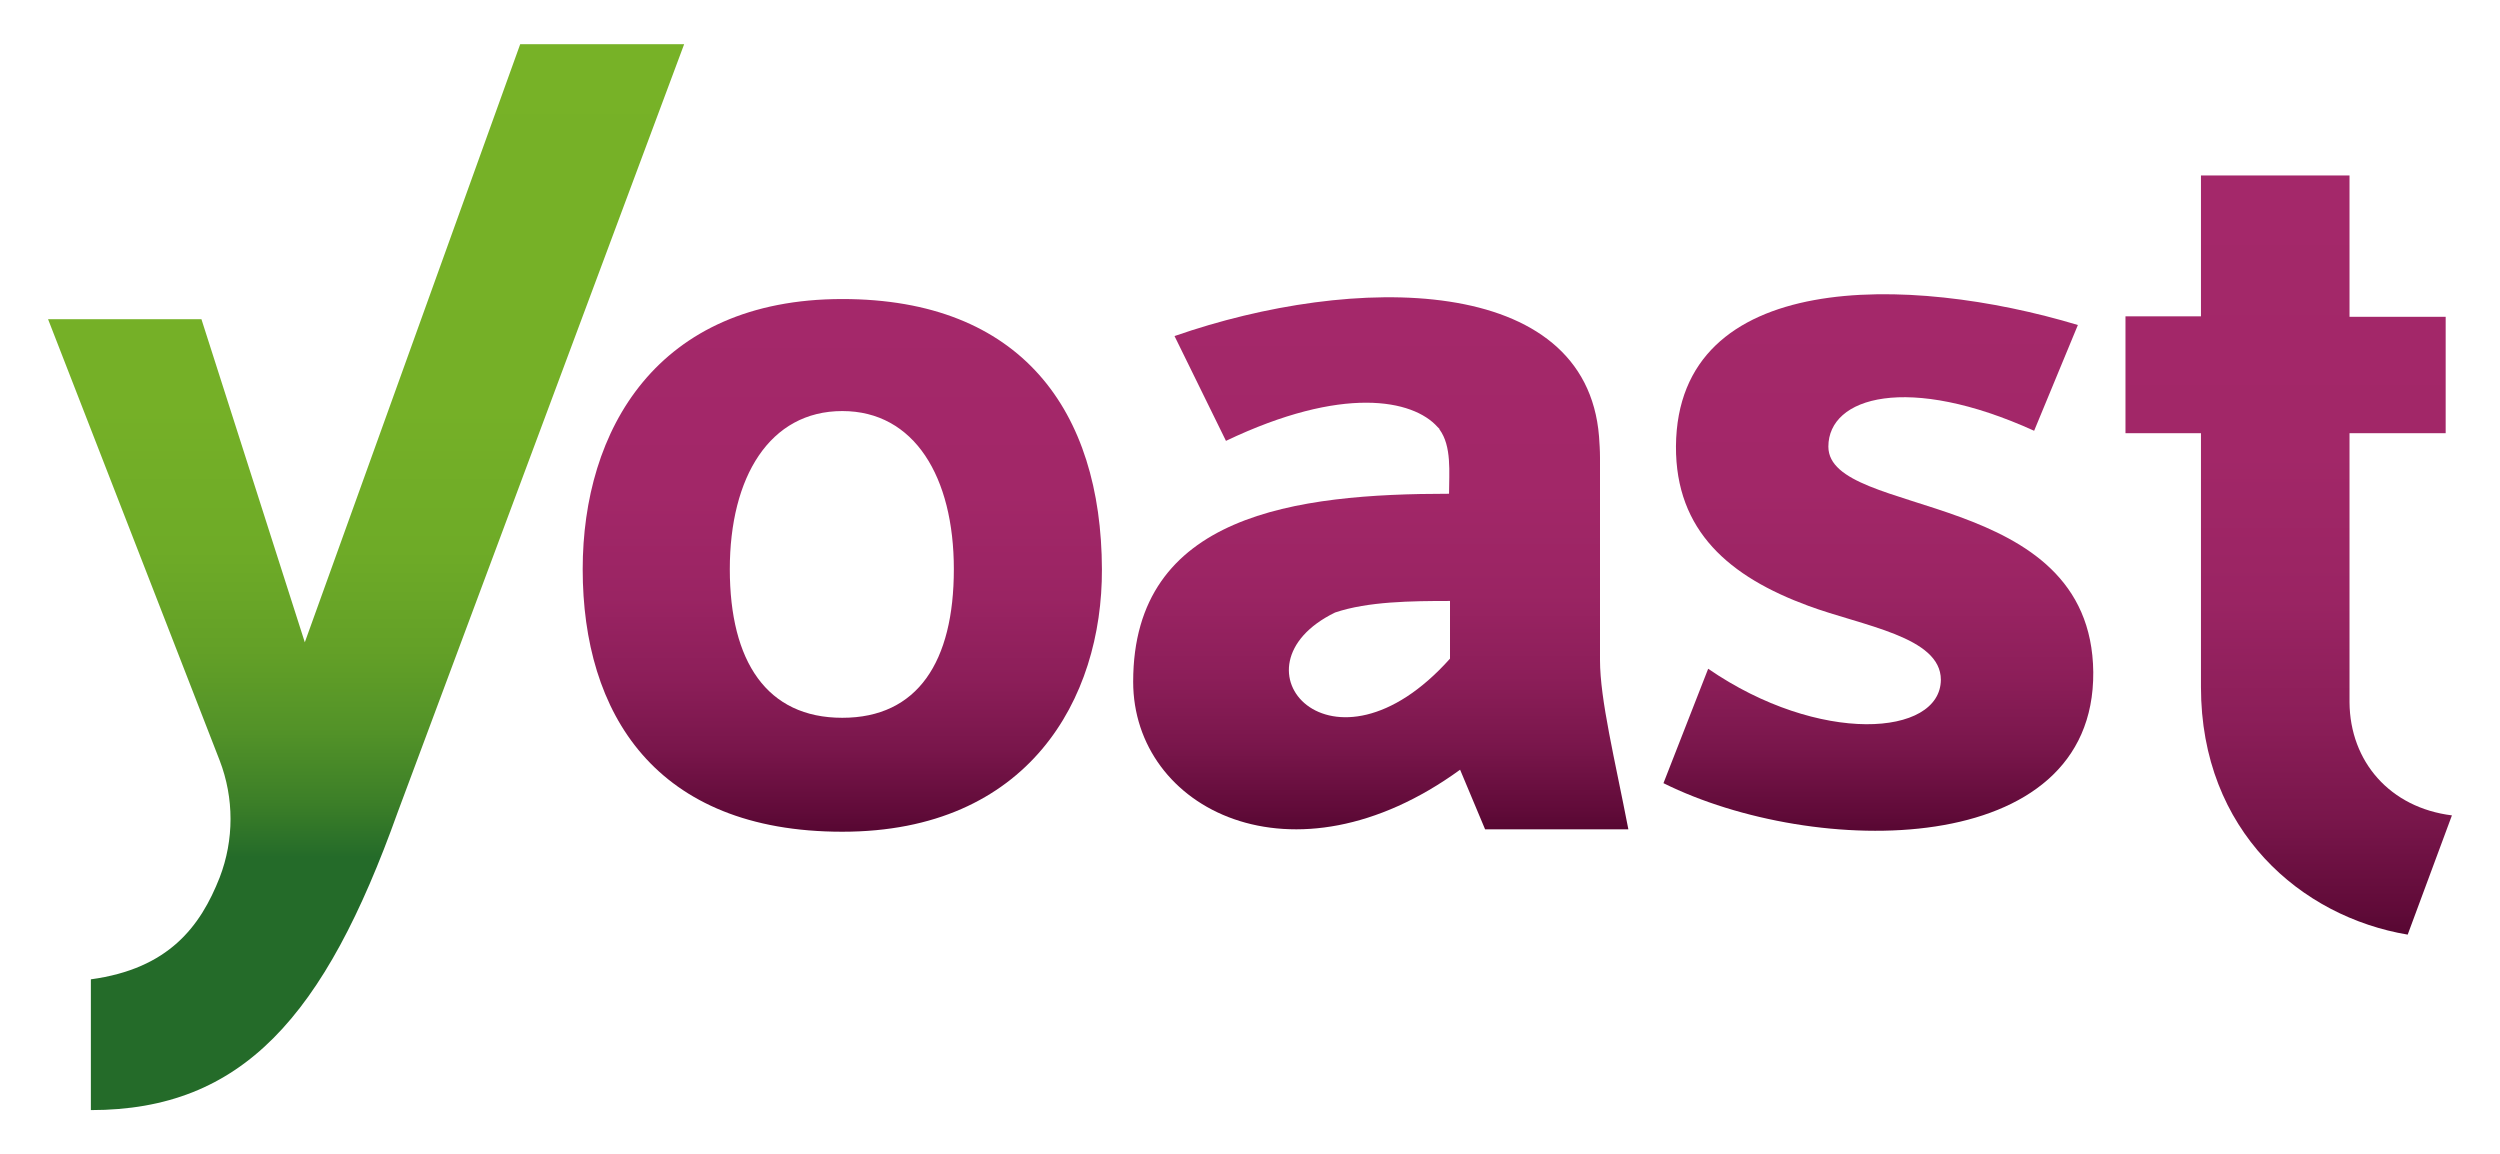
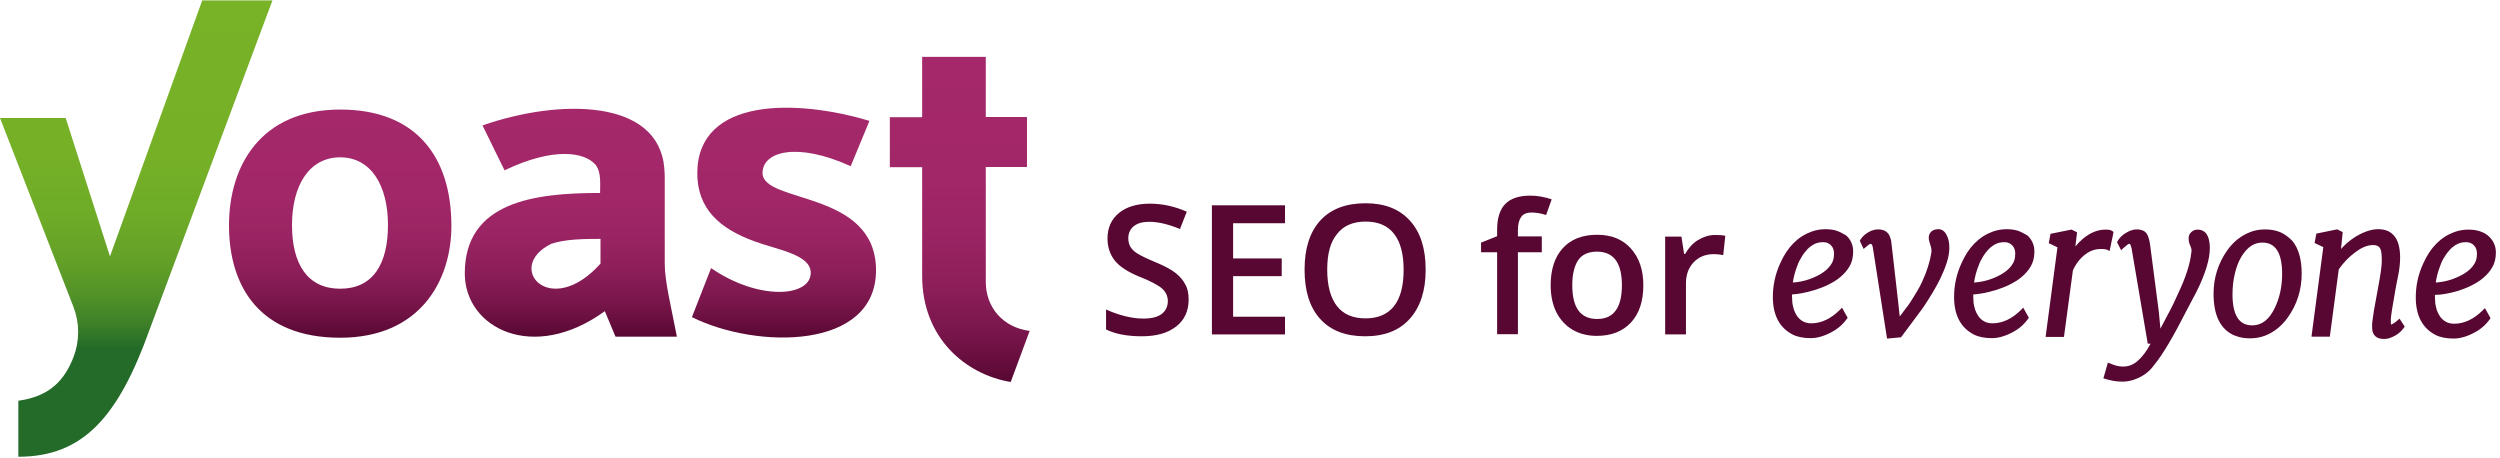
- <svg xmlns="http://www.w3.org/2000/svg" version="1.1" id="Yoast" x="0px" y="0px" viewBox="0 0 520 240" enable-background="new 0 0 520 240" xml:space="preserve">
-   <g>
-     <linearGradient id="SVGID_1_" gradientUnits="userSpaceOnUse" x1="476.05" y1="194.48" x2="476.05" y2="36.513">
+ <svg xmlns="http://www.w3.org/2000/svg" version="1.1" id="Laag_1" x="0px" y="0px" viewBox="0 0 1214 222" enable-background="new 0 0 1214 222" xml:space="preserve">
+   <g id="Yoast">
+     <g>
+       <linearGradient id="SVGID_1_" gradientUnits="userSpaceOnUse" x1="466.05" y1="72.85" x2="466.05" y2="230.75" gradientTransform="matrix(1 0 0 -1 0 258.3)">
+         <stop offset="0" style="stop-color:#570732" />
+         <stop offset="3.755289e-02" style="stop-color:#610B39" />
+         <stop offset="0.155" style="stop-color:#79164B" />
+         <stop offset="0.287" style="stop-color:#8C1E59" />
+         <stop offset="0.44" style="stop-color:#9A2463" />
+         <stop offset="0.633" style="stop-color:#A22768" />
+         <stop offset="1" style="stop-color:#A4286A" />
+       </linearGradient>
+       <path fill="url(#SVGID_1_)" d="M478.7,137.1v-56h20V56.8h-20V27.6h-30.9v29.3h-15.7v24.3h15.7V134c0,30,20.9,47.8,43,51.5    l9.2-24.8C487.1,159,478.8,149.4,478.7,137.1z" />
+       <linearGradient id="SVGID_2_" gradientUnits="userSpaceOnUse" x1="277.2" y1="94.849" x2="277.2" y2="205.519" gradientTransform="matrix(1 0 0 -1 0 258.3)">
+         <stop offset="0" style="stop-color:#570732" />
+         <stop offset="3.755289e-02" style="stop-color:#610B39" />
+         <stop offset="0.155" style="stop-color:#79164B" />
+         <stop offset="0.287" style="stop-color:#8C1E59" />
+         <stop offset="0.44" style="stop-color:#9A2463" />
+         <stop offset="0.633" style="stop-color:#A22768" />
+         <stop offset="1" style="stop-color:#A4286A" />
+       </linearGradient>
+       <path fill="url(#SVGID_2_)" d="M322.8,128.2V86.2c0-1.5-0.1-3-0.2-4.4c-2.7-34-51-33.9-88.3-20.9L245,82.7    c24.3-11.6,38.9-8.6,44-2.9c0.1,0.1,0.3,0.3,0.4,0.4c0,0,0,0,0,0.1c2.6,3.5,2,9,2,13.4c-31.8,0-65.7,4.2-65.7,39.1    c0,26.5,33.2,43.6,68,18.3l5.2,12.4h29.8C325.9,149,322.8,136.5,322.8,128.2z M291.6,128c-24.5,27.4-46.9,1.6-23.9-9.6    c6.8-2.3,15.9-2.4,23.9-2.4V128z" />
+       <linearGradient id="SVGID_3_" gradientUnits="userSpaceOnUse" x1="380.701" y1="94.317" x2="380.701" y2="206.04" gradientTransform="matrix(1 0 0 -1 0 258.3)">
+         <stop offset="0" style="stop-color:#570732" />
+         <stop offset="3.755289e-02" style="stop-color:#610B39" />
+         <stop offset="0.155" style="stop-color:#79164B" />
+         <stop offset="0.287" style="stop-color:#8C1E59" />
+         <stop offset="0.44" style="stop-color:#9A2463" />
+         <stop offset="0.633" style="stop-color:#A22768" />
+         <stop offset="1" style="stop-color:#A4286A" />
+       </linearGradient>
+       <path fill="url(#SVGID_3_)" d="M370.3,84c0-10.4,16.6-15.2,42.8-3.3l9.1-22c-35.2-10.6-83.3-11.6-83.6,25.2    c-0.1,17.7,11.2,27.2,27.5,33.2c11.3,4.2,27.6,6.4,27.6,15.4c-0.1,11.8-25.3,13.6-48.4-2.3l-9.3,23.8    c31.4,15.6,89.7,16.1,89.4-23.1C425,92.2,370.3,99,370.3,84z" />
+       <linearGradient id="SVGID_4_" gradientUnits="userSpaceOnUse" x1="66.15" y1="264.11" x2="66.15" y2="88.916" gradientTransform="matrix(1 0 0 -1 0 258.3)">
+         <stop offset="0" style="stop-color:#77B227" />
+         <stop offset="0.467" style="stop-color:#75B027" />
+         <stop offset="0.635" style="stop-color:#6EAB27" />
+         <stop offset="0.755" style="stop-color:#63A027" />
+         <stop offset="0.852" style="stop-color:#529228" />
+         <stop offset="0.934" style="stop-color:#3C7F28" />
+         <stop offset="1" style="stop-color:#246B29" />
+       </linearGradient>
+       <path fill="url(#SVGID_4_)" d="M98.2,0.2L53.4,124.5L31.9,57.3H0l35.7,91.8c3,7.8,3,16.5,0,24.3c-4,10.2-10.6,19-26.8,21.2v27.2    c31.5,0,48.6-19.4,63.8-61.9L132.3,0.2H98.2z" />
+     </g>
+     <linearGradient id="SVGID_5_" gradientUnits="userSpaceOnUse" x1="165.2" y1="94.35" x2="165.2" y2="205.15" gradientTransform="matrix(1 0 0 -1 0 258.3)">
      <stop offset="0" style="stop-color:#570732" />
      <stop offset="3.755289e-02" style="stop-color:#610B39" />
      <stop offset="0.155" style="stop-color:#79164B" />
      <stop offset="0.287" style="stop-color:#8C1E59" />
      <stop offset="0.44" style="stop-color:#9A2463" />
      <stop offset="0.633" style="stop-color:#A22768" />
      <stop offset="1" style="stop-color:#A4286A" />
    </linearGradient>
-     <path fill="url(#SVGID_1_)" d="M488.7,146.1v-56h20V65.9h-20V36.5h-30.9v29.3h-15.7v24.3h15.7v52.8c0,30,20.9,47.8,43,51.5   l9.2-24.8C497.1,168,488.8,158.4,488.7,146.1z" />
-     <linearGradient id="SVGID_2_" gradientUnits="userSpaceOnUse" x1="287.149" y1="172.553" x2="287.149" y2="61.835">
-       <stop offset="0" style="stop-color:#570732" />
-       <stop offset="3.755289e-02" style="stop-color:#610B39" />
-       <stop offset="0.155" style="stop-color:#79164B" />
-       <stop offset="0.287" style="stop-color:#8C1E59" />
-       <stop offset="0.44" style="stop-color:#9A2463" />
-       <stop offset="0.633" style="stop-color:#A22768" />
-       <stop offset="1" style="stop-color:#A4286A" />
-     </linearGradient>
-     <path fill="url(#SVGID_2_)" d="M332.8,137.3V95.2c0-1.5-0.1-3-0.2-4.4c-2.7-34-51-33.9-88.3-20.9L255,91.7   c24.3-11.6,38.9-8.6,44-2.9c0.1,0.1,0.3,0.3,0.4,0.4c0,0,0,0,0,0.1c2.6,3.5,2,9,2,13.4c-31.8,0-65.7,4.2-65.7,39.1   c0,26.5,33.2,43.6,68,18.3l5.2,12.4h29.8C335.9,158,332.8,145.5,332.8,137.3z M301.6,137c-24.5,27.4-46.9,1.6-23.9-9.6   c6.8-2.3,15.9-2.4,23.9-2.4V137z" />
-     <linearGradient id="SVGID_3_" gradientUnits="userSpaceOnUse" x1="390.54" y1="172.989" x2="390.54" y2="61.266">
-       <stop offset="0" style="stop-color:#570732" />
-       <stop offset="3.755289e-02" style="stop-color:#610B39" />
-       <stop offset="0.155" style="stop-color:#79164B" />
-       <stop offset="0.287" style="stop-color:#8C1E59" />
-       <stop offset="0.44" style="stop-color:#9A2463" />
-       <stop offset="0.633" style="stop-color:#A22768" />
-       <stop offset="1" style="stop-color:#A4286A" />
-     </linearGradient>
-     <path fill="url(#SVGID_3_)" d="M380.3,92.9c0-10.4,16.6-15.2,42.8-3.3l9.1-22c-35.2-10.6-83.3-11.6-83.6,25.2   c-0.1,17.7,11.2,27.2,27.5,33.2c11.3,4.2,27.6,6.4,27.6,15.4c-0.1,11.8-25.3,13.6-48.4-2.3l-9.3,23.8   c31.4,15.6,89.7,16.1,89.4-23.1C435,101.3,380.3,107.9,380.3,92.9z" />
-     <linearGradient id="SVGID_4_" gradientUnits="userSpaceOnUse" x1="76.149" y1="3.197" x2="76.149" y2="178.39">
-       <stop offset="0" style="stop-color:#77B227" />
-       <stop offset="0.467" style="stop-color:#75B027" />
-       <stop offset="0.635" style="stop-color:#6EAB27" />
-       <stop offset="0.755" style="stop-color:#63A027" />
-       <stop offset="0.852" style="stop-color:#529228" />
-       <stop offset="0.934" style="stop-color:#3C7F28" />
-       <stop offset="1" style="stop-color:#246B29" />
-     </linearGradient>
-     <path fill="url(#SVGID_4_)" d="M108.2,9.2L63.4,133.6L41.9,66.4H10l35.7,91.8c3,7.8,3,16.5,0,24.3c-4,10.2-10.6,19-26.8,21.2v27.2   c31.5,0,48.6-19.4,63.8-61.9L142.3,9.2H108.2z" />
+     <path fill="url(#SVGID_5_)" d="M165.2,53.2c-38.6,0-54,27.3-54,56.2c0,30,15.1,54.6,54,54.6c38.7,0,54.1-27.6,54-54.6   C219.1,76.5,202.4,53.2,165.2,53.2z M165.2,140.2c-15.7,0-23.4-11.7-23.4-30.9s8.3-32.9,23.4-32.9c15,0,23.2,13.7,23.2,32.9   S180.9,140.2,165.2,140.2z" />
+     <g>
+       <path fill="#570732" d="M577.2,145.4c0,5.6-2,10-6,13.1c-4,3.2-9.6,4.8-16.7,4.8c-7.1,0-12.9-1.1-17.4-3.3v-9.7    c2.9,1.3,5.9,2.4,9.1,3.2c3.2,0.8,6.2,1.2,9,1.2c4.1,0,7.1-0.8,9-2.3s2.9-3.6,2.9-6.2c0-2.3-0.9-4.3-2.7-6    c-1.8-1.6-5.4-3.6-11-5.8c-5.7-2.3-9.8-5-12.1-7.9c-2.3-3-3.5-6.5-3.5-10.7c0-5.2,1.9-9.4,5.6-12.4c3.7-3,8.7-4.5,15-4.5    c6,0,12,1.3,17.9,3.9l-3.3,8.4c-5.6-2.3-10.6-3.5-14.9-3.5c-3.3,0-5.8,0.7-7.6,2.2c-1.7,1.4-2.6,3.4-2.6,5.7c0,1.6,0.3,3,1,4.2    s1.8,2.3,3.4,3.3c1.6,1,4.4,2.4,8.5,4.1c4.6,1.9,8,3.7,10.1,5.4c2.1,1.7,3.7,3.5,4.7,5.6C576.7,140,577.2,142.5,577.2,145.4z" />
+       <path fill="#570732" d="M624,162.4h-35.5V99.7H624v8.7h-25.2v17.1h23.6v8.6h-23.6v19.7H624V162.4z" />
+       <path fill="#570732" d="M692.3,131c0,10.2-2.6,18.1-7.7,23.8c-5.1,5.7-12.3,8.5-21.7,8.5c-9.5,0-16.7-2.8-21.8-8.4    s-7.6-13.6-7.6-24s2.6-18.3,7.7-23.9c5.1-5.5,12.4-8.3,21.9-8.3c9.3,0,16.5,2.8,21.6,8.5C689.8,112.8,692.3,120.7,692.3,131z     M644.5,131c0,7.7,1.6,13.6,4.7,17.6c3.1,4,7.7,6,13.9,6c6.1,0,10.7-2,13.8-5.9s4.7-9.8,4.7-17.6c0-7.7-1.5-13.5-4.6-17.5    s-7.7-6-13.8-6c-6.2,0-10.8,2-13.9,6C646,117.5,644.5,123.3,644.5,131z" />
+       <path fill="#570732" d="M748.7,122.5h-11.6v39.8H727v-39.8h-7.8v-4.7l7.8-3.1v-3.1c0-5.6,1.3-9.8,3.9-12.5    c2.6-2.7,6.7-4.1,12.1-4.1c3.5,0,7,0.6,10.5,1.8l-2.7,7.6c-2.5-0.8-4.9-1.2-7.1-1.2c-2.3,0-4,0.7-5,2.1s-1.6,3.5-1.6,6.4v3.1h11.6    V122.5z" />
+       <path fill="#570732" d="M798,138.5c0,7.8-2,13.8-6,18.1c-4,4.3-9.5,6.5-16.6,6.5c-4.4,0-8.4-1-11.8-3c-3.4-2-6-4.9-7.9-8.6    c-1.8-3.7-2.7-8.1-2.7-13c0-7.7,2-13.7,5.9-18s9.5-6.5,16.7-6.5c6.9,0,12.3,2.2,16.3,6.6C796,125.2,798,131,798,138.5z     M763.5,138.5c0,11,4,16.4,12.1,16.4c8,0,12-5.5,12-16.4c0-10.8-4-16.3-12.1-16.3c-4.2,0-7.3,1.4-9.2,4.2    C764.4,129.4,763.5,133.4,763.5,138.5z" />
+       <path fill="#570732" d="M832.8,114.1c2,0,3.7,0.1,5,0.4l-1,9.4c-1.4-0.3-2.9-0.5-4.5-0.5c-4,0-7.3,1.3-9.8,3.9    c-2.5,2.6-3.8,6-3.8,10.3v24.8h-10.1v-47.5h7.9l1.3,8.4h0.5c1.6-2.8,3.6-5.1,6.2-6.7C827.2,115,829.9,114.1,832.8,114.1z" />
+       <g>
+         <path fill="#570732" d="M941.3,111.3c-1.5,0-2.7,0.4-3.5,1.2c-0.8,0.8-1.2,1.8-1.2,2.9c0,1,0.3,2.2,0.8,3.6     c0.4,1.1,0.6,2.3,0.5,3.5c-0.7,4.5-2.2,9.3-4.5,14.3c-1.2,2.7-3.4,6.3-6.3,10.8l-4.6,6.1l-0.7-6.6l-3.3-28.9     c-0.1-0.9-0.2-1.8-0.5-2.5c-0.7-2.8-2.8-4.3-5.9-4.3c-1.1,0-2.2,0.2-3.3,0.6c-2.5,1.1-4.3,2.6-5.4,4.4l-0.2,0.4l-0.1,0.1l0.1,0.2     l1.6,3.4l0.2,0.4l0.3-0.3l2.2-1.8c0.3-0.2,0.6-0.4,1-0.4s0.8,0.8,1,2.1l6.8,43.6v0.3h0.3l6.4-0.6h0.1l0.1-0.1l10.5-14.1     c3.5-5.2,6.4-10,8.5-14.3c1.2-2.6,2.3-5.1,3.1-7.6c0.8-2.5,1.3-5,1.3-7.4s-0.4-4.5-1.3-6.1C944.4,112.3,943,111.3,941.3,111.3z      M908.1,118.3c-0.1,0-0.1,0-0.2,0C908,118.3,908.1,118.3,908.1,118.3z" />
+         <path fill="#570732" d="M980.3,112.2c-1.6-0.6-3.6-0.9-5.9-0.9c-2.3,0-4.6,0.4-6.8,1.2c-6.6,2.4-11.7,7.6-15.1,15.3     c-2.4,5.2-3.6,10.7-3.6,16.4c0,8.8,3.2,14.9,9.5,18.2c2.3,1.2,5.3,1.8,8.9,1.8c3.6,0,7.6-1.3,11.8-3.9c2.2-1.4,4.1-3.2,5.7-5.4     l0.3-0.4l0.1-0.2l-0.1-0.2l-2.4-4.3l-0.2-0.4l-0.3,0.3l-0.7,0.7c-4.4,4.4-9.1,6.6-13.9,6.6c-2.5,0-4.4-0.8-6-2.4     c-0.7-0.7-1.3-1.6-1.8-2.6s-0.9-2.1-1.1-3.2c-0.3-1.1-0.4-2.1-0.4-2.9c0-0.8-0.1-1.5-0.1-2.1c0-0.3,0-0.5,0-0.8     c3.2-0.2,6.8-0.9,10.8-2.1c2.2-0.7,4.5-1.5,6.7-2.6s4.3-2.3,6-3.8c1.8-1.5,3.3-3.2,4.4-5.1c1.2-2,1.8-4.4,1.8-7.3     c0-3-1.1-5.6-3.3-7.7C983.4,113.8,982,112.8,980.3,112.2z M962.9,124.7c0.8-1.4,1.8-2.6,2.8-3.7c1-1,2.2-1.9,3.4-2.5     s2.6-0.9,4.3-0.9c1.5,0,2.7,0.5,3.7,1.5s1.5,2.3,1.5,4c0,1.8-0.3,3.3-0.9,4.4c-1.2,2.3-3.3,4.3-6.2,5.9c-4,2.2-8.3,3.5-12.9,3.8     c0.4-2.7,1.1-5.5,2.2-8.2C961.3,127.5,962.1,126,962.9,124.7z" />
+         <path fill="#570732" d="M1024,121.7l0.4,0.2l0.1-0.4l1.8-8.6v-0.2l-0.1-0.1l-0.3-0.3c-0.7-0.6-1.8-0.8-3.5-0.8     c-3.8,0-7.4,1.5-10.9,4.4c-1.4,1.2-2.6,2.4-3.7,3.8l0.8-6.7v-0.2l-0.2-0.1l-2.4-1.2h-0.1h-0.1l-9.9,2h-0.2v0.2l-0.8,4.2v0.2     l0.2,0.1l4,1.9l-5.7,43.1v0.4h0.4h8.2h0.3v-0.3l4.3-32c1.5-3.3,3.6-6,6.2-7.9c1.2-0.9,2.4-1.5,3.6-1.9c1.2-0.4,2.5-0.6,4-0.6     c1.4,0,2.4,0.2,3.1,0.5L1024,121.7z" />
+         <path fill="#570732" d="M1067.2,111.5c-1.2,0-2.3,0.4-3.1,1.2c-0.9,0.8-1.3,1.8-1.3,3c0,1,0.1,1.8,0.3,2.3l0.8,2.1     c0.3,0.7,0.4,1.6,0.2,2.6c-0.6,5.5-2.7,12-6.2,19.4l-2.4,5.2c-0.6,1.3-1.1,2.2-1.4,2.8l-5,9.5l-0.8-8.4l-4.3-33     c-0.4-2.4-1-3.9-1.6-4.8c-0.5-0.7-1.2-1.2-1.9-1.5c-0.8-0.3-1.7-0.5-2.9-0.5c-1.2,0-2.3,0.3-3.4,0.7c-2.8,1.3-4.8,3-5.9,5     l-0.2,0.4l-0.1,0.1l0.1,0.1l1.7,3.4l0.2,0.4l0.3-0.3l0.8-0.7c2.1-2,2.8-2.1,2.8-2.1c0.2,0,0.4,0,0.5,0.2c0.1,0.1,0.3,0.5,0.7,2     l7.8,46v0.3h0.3h1.1c-1.8,3.5-3.9,6.3-6.3,8.4c-1.2,1-2.3,1.7-3.5,2.1c-1.1,0.4-2.3,0.6-3.5,0.6c-1.3,0-2.6-0.2-4-0.6     c-0.6-0.2-1-0.4-1.3-0.5c-0.4-0.2-0.8-0.3-1-0.4l-0.8-0.3l-0.3-0.1l-0.1,0.3l-2,7l-0.1,0.3l0.3,0.1l0.7,0.2     c0.9,0.3,2.1,0.6,3.6,0.9c0.7,0.1,1.4,0.2,2.1,0.3s1.8,0.1,3.1,0.1c1.4,0,3-0.3,4.7-0.8c4.3-1.4,7.7-3.8,10.1-7.2     c4.1-4.9,9.4-13.9,15.9-26.7l4.8-9.1c4.3-8.6,6.4-15.7,6.4-21.1C1073,113,1069.9,111.5,1067.2,111.5z M1029.6,178.1     c0.4,0,0.9,0.1,1.3,0.1C1030.5,178.2,1030.1,178.1,1029.6,178.1z M1032.8,178c-0.2,0-0.4,0-0.7,0.1     C1032.4,178.1,1032.6,178.1,1032.8,178z M1029,178c-0.7-0.1-1.4-0.3-2.1-0.5C1027.6,177.9,1028.3,178,1029,178z" />
+         <path fill="#570732" d="M1107.4,112.8c-2.2-0.9-4.6-1.4-7.3-1.4c-2.7,0-5.2,0.4-7.4,1.3c-4.4,1.7-8.1,4.6-11.1,8.8     c-4.4,6.2-6.7,13.3-6.7,21.2c0,10.5,3.4,17.3,10.1,20.2h0.1l0,0c2.2,0.9,4.6,1.4,7.3,1.4c2.7,0,5.2-0.4,7.5-1.3     c4.4-1.7,8.1-4.7,11.1-8.9c4.4-6.2,6.7-13.3,6.7-21.2c0-6.9-1.5-12.3-4.6-16C1111.4,115.2,1109.6,113.8,1107.4,112.8z      M1108.2,133c0,6.1-1.2,11.7-3.6,16.6c-2.7,5.6-6.3,8.4-10.9,8.4c-6.4,0-9.6-4.9-9.6-15.1c0-1.7,0.1-3.5,0.3-5.3     c0.9-6.9,2.9-12.2,6.1-15.8c2.3-2.7,5-4,8.1-4C1105,117.8,1108.2,122.8,1108.2,133z" />
+         <path fill="#570732" d="M1165.4,155l-0.2-0.3l-0.3,0.3l-0.7,0.6c-1.7,1.5-2.7,1.9-3.1,2c-0.1-0.3-0.2-1-0.1-2.9     c0.1-1.5,0.8-6.2,2.2-13.9c0.2-1.2,0.6-3.4,1.3-6.7c0.7-3.4,1-6.4,1-9c0-4.8-1-8.4-2.9-10.6c-1-1.1-2.1-2-3.5-2.5     c-1.3-0.5-2.8-0.7-4.3-0.7c-1.9,0-3.8,0.4-5.7,1.1c-4.4,1.6-8.6,4.4-12.3,8.5l0.8-8v-0.2l-0.2-0.1l-2.4-1.2h-0.1h-0.1l-9.8,2     h-0.2v0.2l-0.8,4.2v0.2l0.2,0.1l4,1.9l-5.7,43.1v0.4h0.4h8.2h0.3v-0.3l4.3-32.4c2.2-3.2,4.9-6,8-8.3c1.5-1.1,2.9-2,4.4-2.6     c1.4-0.6,2.9-0.9,4.4-0.9c1.4,0,2.4,0.4,3,1.2c0.4,0.5,0.6,1.1,0.8,1.9c0.2,0.9,0.3,2.4,0.3,4.6c0,2.1-0.5,6.1-1.6,11.9     l-2.2,12.1c-0.2,1.4-0.4,2.7-0.6,4.1c-0.2,1.3-0.3,2.3-0.3,3c0,0.6,0,1,0,1.3c0,3.5,2,5.5,5.6,5.5c1.3,0,2.5-0.2,3.6-0.7     c2.8-1.1,4.8-2.7,6.2-4.7l0.3-0.4l0.1-0.2l-0.1-0.2L1165.4,155z M1155.7,111.8c0.2,0,0.5,0,0.7,0.1     C1156.1,111.8,1155.9,111.8,1155.7,111.8z M1155.2,111.8c-0.2,0-0.5,0-0.7,0h0.1C1154.8,111.8,1155,111.8,1155.2,111.8z      M1158.9,112.3c-0.3-0.1-0.6-0.2-1-0.3C1158.2,112.2,1158.5,112.2,1158.9,112.3z M1157.5,112.1c-0.2-0.1-0.5-0.1-0.7-0.1     C1157.1,112,1157.3,112,1157.5,112.1z M1153.8,111.8c-0.2,0-0.4,0-0.6,0C1153.4,111.8,1153.6,111.8,1153.8,111.8z M1152.4,111.8     c-0.2,0-0.4,0-0.6,0.1C1152,112,1152.2,112,1152.4,111.8z M1150.9,112.2c-0.2,0-0.3,0.1-0.5,0.1     C1150.6,112.2,1150.8,112.2,1150.9,112.2z" />
+         <path fill="#570732" d="M1193.1,141.4c2.2-0.7,4.5-1.5,6.7-2.6s4.3-2.3,6-3.8c1.8-1.5,3.3-3.2,4.4-5.1c1.2-2,1.8-4.4,1.8-7.3     c0-3-1.1-5.6-3.3-7.7c-1.1-1.1-2.5-1.9-4.2-2.5c-1.6-0.6-3.6-0.9-5.9-0.9s-4.6,0.4-6.8,1.2c-6.6,2.4-11.7,7.6-15.1,15.3     c-2.4,5.2-3.6,10.7-3.6,16.4c0,8.8,3.2,14.9,9.5,18.2c2.3,1.2,5.3,1.8,8.9,1.8s7.6-1.3,11.8-3.9c2.2-1.4,4.1-3.2,5.7-5.4l0.3-0.4     l0.1-0.2l-0.1-0.2l-2.4-4.3l-0.2-0.4l-0.3,0.3l-0.7,0.7c-4.4,4.4-9.1,6.6-13.9,6.6c-2.5,0-4.4-0.8-6-2.4     c-0.7-0.7-1.3-1.6-1.8-2.6s-0.9-2.1-1.1-3.2c-0.3-1.1-0.4-2.1-0.4-2.9c0-0.8-0.1-1.5-0.1-2.1c0-0.3,0-0.5,0-0.8     C1185.5,143.2,1189.1,142.5,1193.1,141.4z M1187.1,124.7c0.8-1.4,1.8-2.6,2.8-3.7c1-1,2.2-1.9,3.4-2.5c1.2-0.6,2.6-0.9,4.3-0.9     c1.5,0,2.7,0.5,3.7,1.5s1.5,2.3,1.5,4c0,1.8-0.3,3.3-0.9,4.4c-1.2,2.3-3.3,4.3-6.2,5.9c-4,2.2-8.3,3.5-12.9,3.8     c0.4-2.7,1.1-5.5,2.2-8.2C1185.5,127.5,1186.2,126,1187.1,124.7z" />
+         <path fill="#570732" d="M892.3,112.2c-1.6-0.6-3.6-0.9-5.9-0.9c-2.3,0-4.6,0.4-6.8,1.2c-6.6,2.4-11.7,7.6-15.1,15.3     c-2.4,5.2-3.6,10.7-3.6,16.4c0,8.8,3.2,14.9,9.5,18.2c2.3,1.2,5.3,1.8,8.9,1.8c3.6,0,7.6-1.3,11.8-3.9c2.2-1.4,4.1-3.2,5.7-5.4     l0.3-0.4l0.1-0.2l-0.1-0.2l-2.4-4.3l-0.2-0.4l-0.3,0.3l-0.7,0.7c-4.4,4.4-9.1,6.6-13.9,6.6c-2.5,0-4.4-0.8-6-2.4     c-0.7-0.7-1.3-1.6-1.8-2.6s-0.9-2.1-1.1-3.2c-0.3-1.1-0.4-2.1-0.4-2.9c0-0.8-0.1-1.5-0.1-2.1c0-0.3,0-0.5,0-0.8     c3.2-0.2,6.8-0.9,10.8-2.1c2.2-0.7,4.5-1.5,6.7-2.6s4.3-2.3,6-3.8c1.8-1.5,3.3-3.2,4.4-5.1c1.2-2,1.8-4.4,1.8-7.3     c0-3-1.1-5.6-3.3-7.7C895.4,113.8,894,112.8,892.3,112.2z M874.9,124.7c0.8-1.4,1.8-2.6,2.8-3.7c1-1,2.2-1.9,3.4-2.5     s2.6-0.9,4.3-0.9c1.5,0,2.7,0.5,3.7,1.5s1.5,2.3,1.5,4c0,1.8-0.3,3.3-0.9,4.4c-1.2,2.3-3.3,4.3-6.2,5.9c-4,2.2-8.3,3.5-12.9,3.8     c0.4-2.7,1.1-5.5,2.2-8.2C873.3,127.5,874.1,126,874.9,124.7z" />
+       </g>
+     </g>
  </g>
-   <linearGradient id="SVGID_5_" gradientUnits="userSpaceOnUse" x1="175.228" y1="172.923" x2="175.228" y2="62.17">
-     <stop offset="0" style="stop-color:#570732" />
-     <stop offset="3.755289e-02" style="stop-color:#610B39" />
-     <stop offset="0.155" style="stop-color:#79164B" />
-     <stop offset="0.287" style="stop-color:#8C1E59" />
-     <stop offset="0.44" style="stop-color:#9A2463" />
-     <stop offset="0.633" style="stop-color:#A22768" />
-     <stop offset="1" style="stop-color:#A4286A" />
-   </linearGradient>
-   <path fill="url(#SVGID_5_)" d="M175.2,62.2c-38.6,0-54,27.3-54,56.2c0,30,15.1,54.6,54,54.6c38.7,0,54.1-27.6,54-54.6  C229.1,85.4,212.4,62.2,175.2,62.2z M175.2,149.3c-15.7,0-23.4-11.7-23.4-30.9s8.3-32.9,23.4-32.9c15,0,23.2,13.7,23.2,32.9  S190.9,149.3,175.2,149.3z" />
+   <g id="Laag_2">
+ </g>
</svg>
